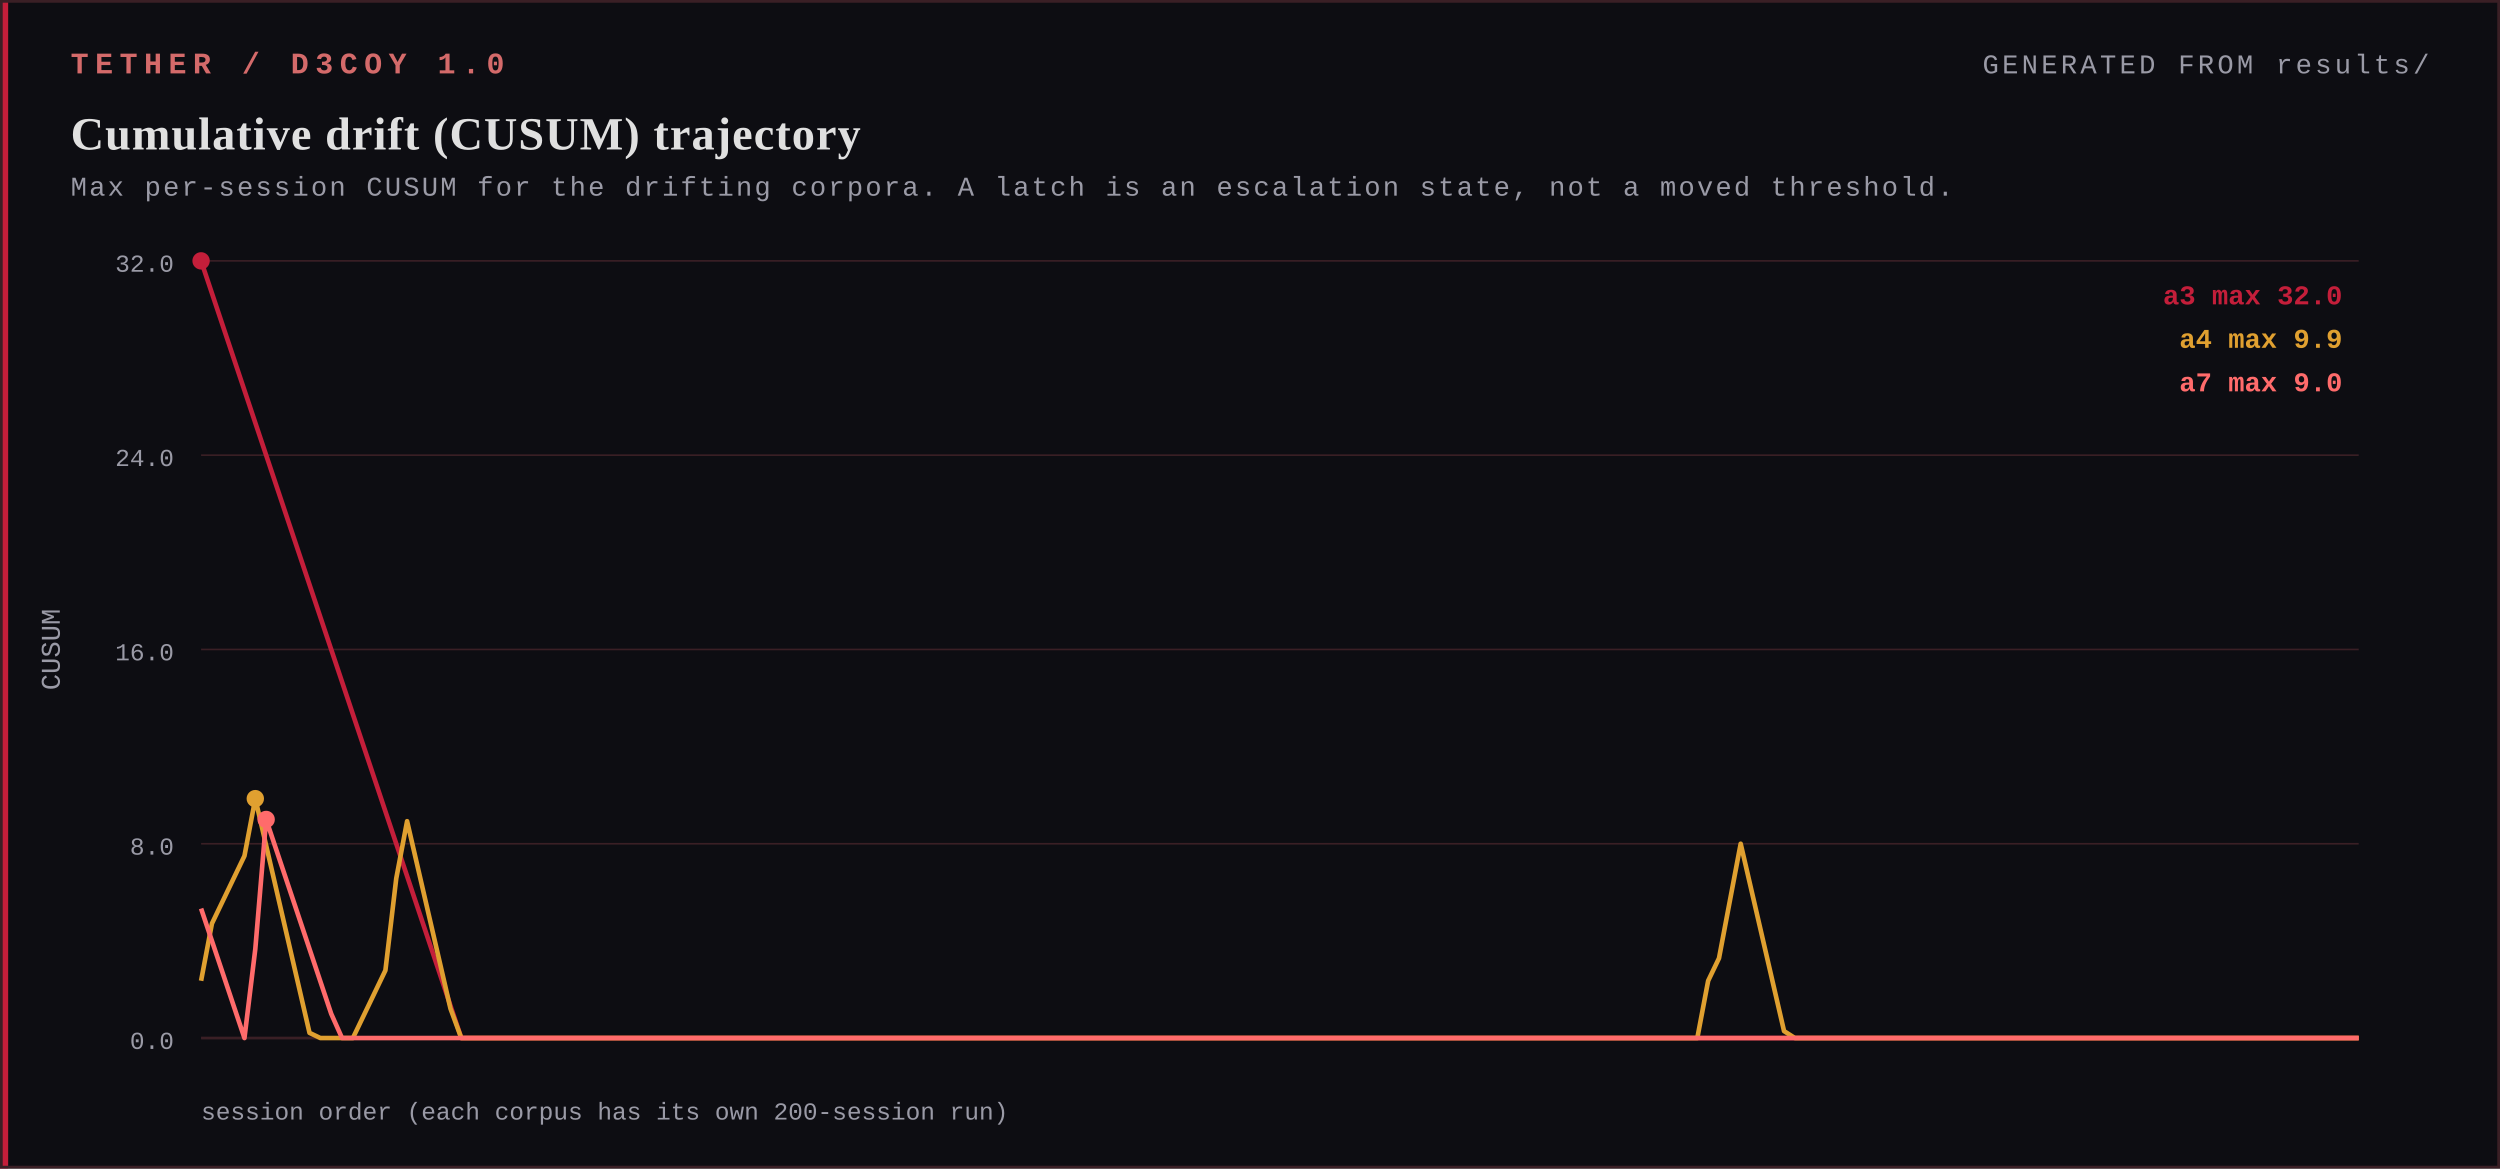
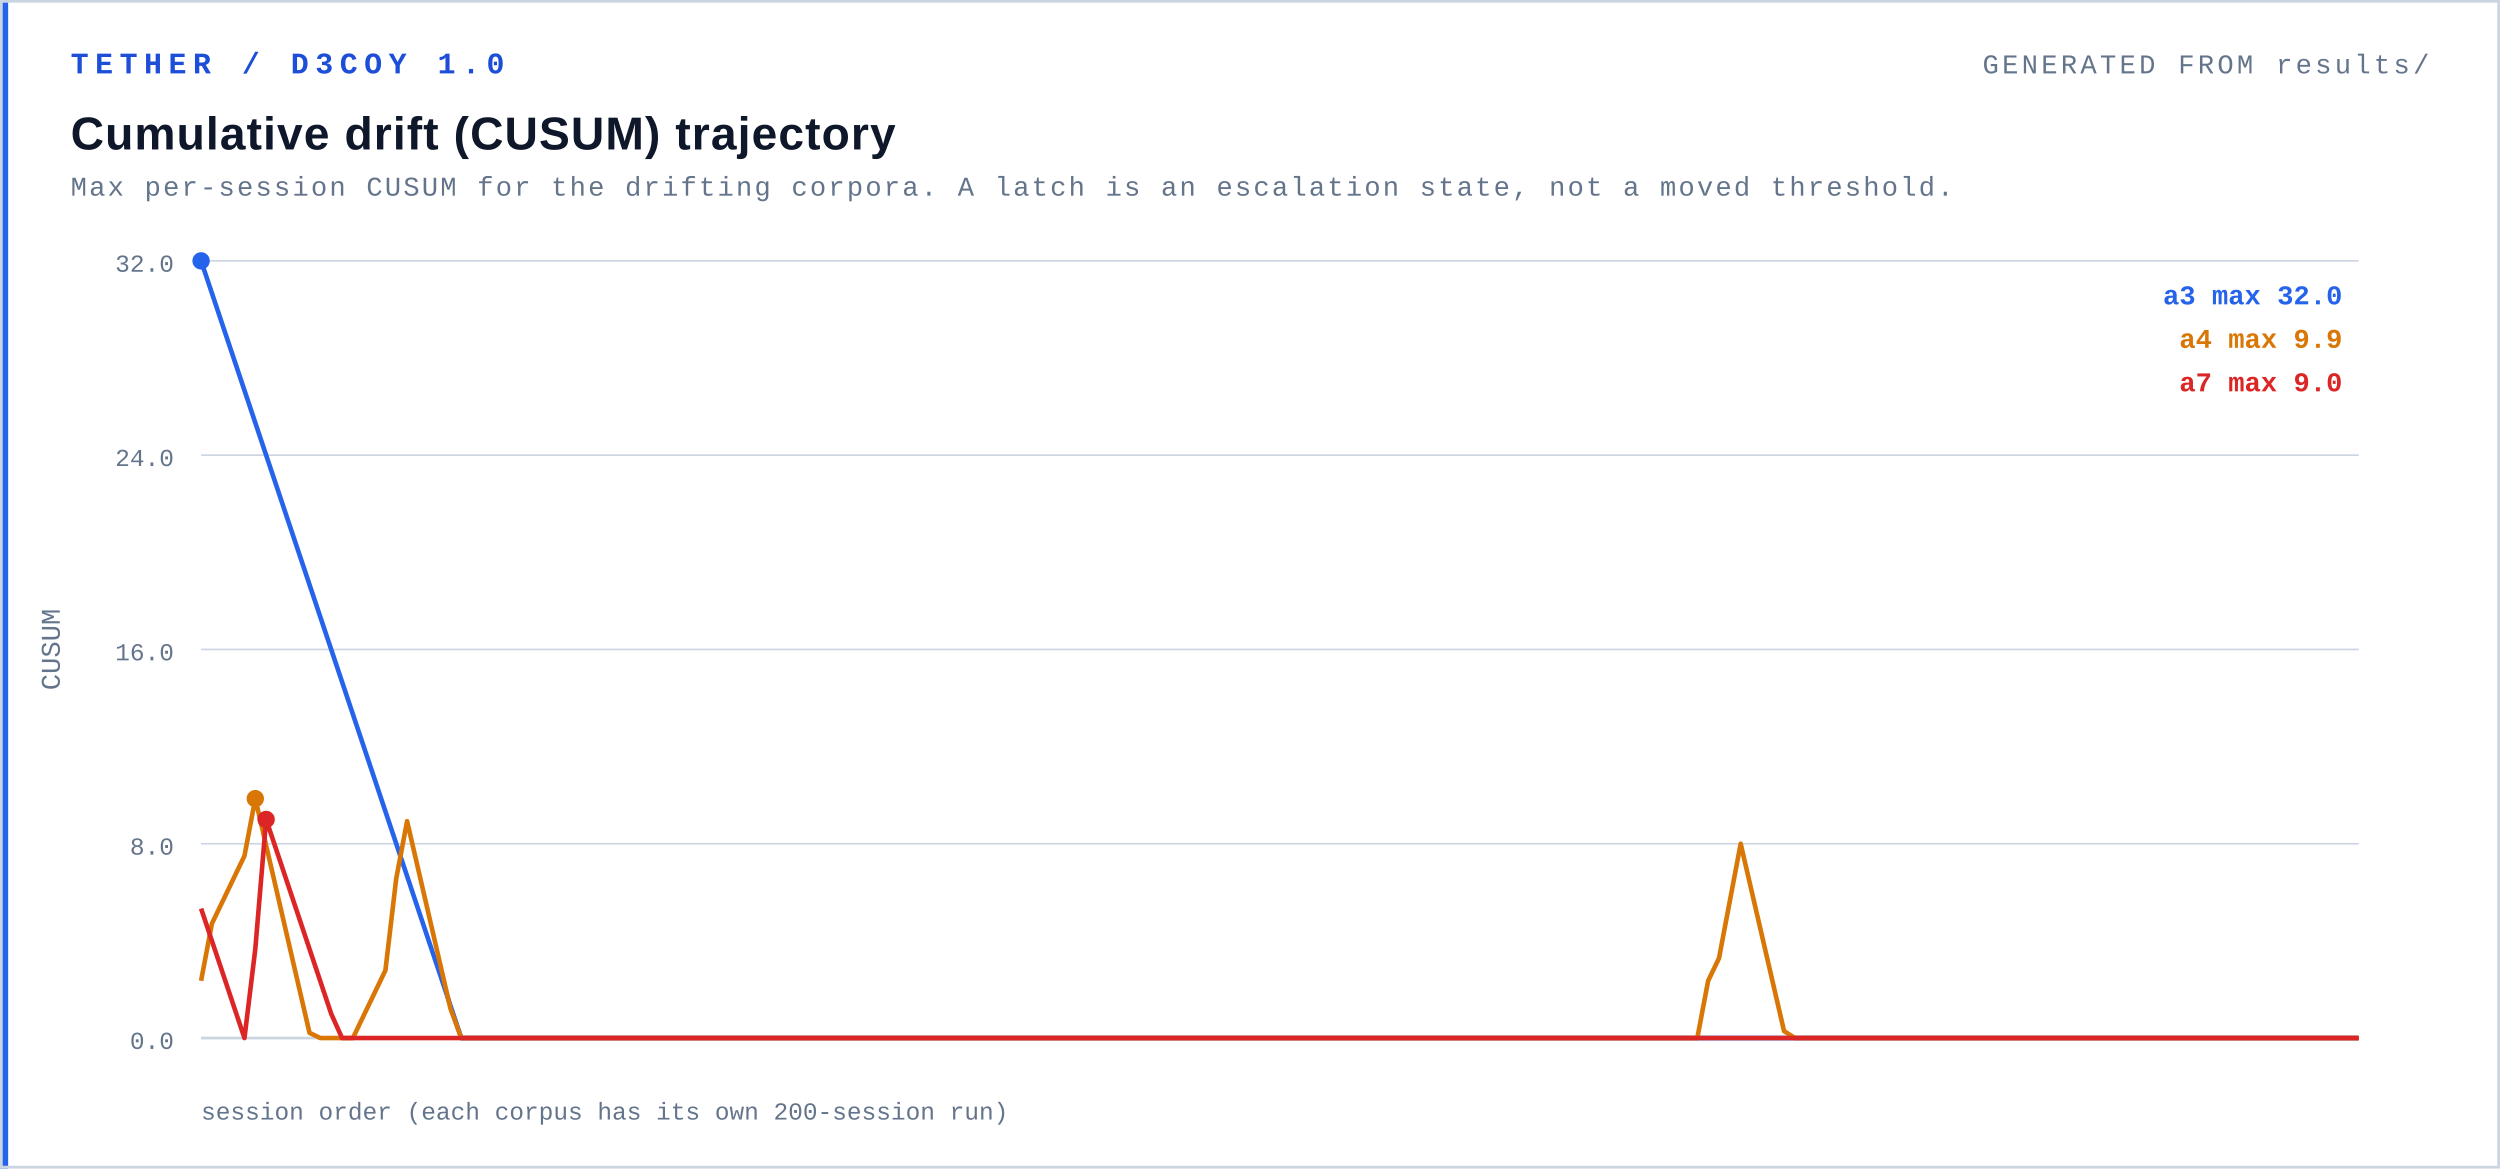
<svg xmlns="http://www.w3.org/2000/svg" viewBox="0 0 920 430" width="100%" role="img" aria-labelledby="exhibit-title" preserveAspectRatio="xMidYMid meet">
-   <rect x="0.00" y="0.00" width="920.00" height="430.00" fill="#0d0d12" />
-   <rect x="0.00" y="0.00" width="3.00" height="430.00" fill="#c41e3a" />
-   <rect x="0.50" y="0.50" width="919.00" height="429.00" fill="none" stroke="#3a1f25" stroke-width="1.0" />
-   <text x="26.00" y="27.00" font-size="11" font-family="Consolas, 'Courier New', monospace" fill="#d46a6a" text-anchor="start" font-weight="700" letter-spacing="2.4">TETHER / D3COY 1.0</text>
-   <text x="894.00" y="27.00" font-size="10" font-family="Consolas, 'Courier New', monospace" fill="#9a9aa6" text-anchor="end" font-weight="400" letter-spacing="1.2">GENERATED FROM results/</text>
-   <text x="26.00" y="55.00" font-size="17" font-family="Georgia, 'Times New Roman', serif" fill="#e0e0e0" text-anchor="start" font-weight="700" letter-spacing="0.4">Cumulative drift (CUSUM) trajectory</text>
-   <text x="26.00" y="72.00" font-size="10" font-family="Consolas, 'Courier New', monospace" fill="#9a9aa6" text-anchor="start" font-weight="400" letter-spacing="0.8">Max per-session CUSUM for the drifting corpora. A latch is an escalation state, not a moved threshold.</text>
-   <line x1="74.00" y1="382.00" x2="868.00" y2="382.00" stroke="#3a1f25" stroke-width="0.6" />
-   <text x="64.00" y="386.00" font-size="9" font-family="Consolas, 'Courier New', monospace" fill="#9a9aa6" text-anchor="end" font-weight="400">0.0</text>
-   <line x1="74.00" y1="310.50" x2="868.00" y2="310.50" stroke="#3a1f25" stroke-width="0.6" />
-   <text x="64.00" y="314.50" font-size="9" font-family="Consolas, 'Courier New', monospace" fill="#9a9aa6" text-anchor="end" font-weight="400">8.0</text>
-   <line x1="74.00" y1="239.00" x2="868.00" y2="239.00" stroke="#3a1f25" stroke-width="0.6" />
-   <text x="64.00" y="243.00" font-size="9" font-family="Consolas, 'Courier New', monospace" fill="#9a9aa6" text-anchor="end" font-weight="400">16.0</text>
-   <line x1="74.00" y1="167.50" x2="868.00" y2="167.50" stroke="#3a1f25" stroke-width="0.6" />
-   <text x="64.00" y="171.50" font-size="9" font-family="Consolas, 'Courier New', monospace" fill="#9a9aa6" text-anchor="end" font-weight="400">24.0</text>
-   <line x1="74.00" y1="96.00" x2="868.00" y2="96.00" stroke="#3a1f25" stroke-width="0.6" />
-   <text x="64.00" y="100.00" font-size="9" font-family="Consolas, 'Courier New', monospace" fill="#9a9aa6" text-anchor="end" font-weight="400">32.0</text>
-   <text x="22.00" y="239.00" font-size="10" font-family="Consolas, 'Courier New', monospace" fill="#9a9aa6" text-anchor="middle" font-weight="400" transform="rotate(-90 22 239.0)">CUSUM</text>
-   <line x1="74.00" y1="382.00" x2="868.00" y2="382.00" stroke="#3a1f25" stroke-width="1.0" />
-   <polyline points="74.00,96.00 77.99,107.91 81.98,119.84 85.97,131.75 89.96,143.66 93.95,155.59 97.94,167.50 101.93,179.41 105.92,191.34 109.91,203.25 113.90,215.16 117.89,227.09 121.88,239.00 125.87,250.91 129.86,262.84 133.85,274.75 137.84,286.66 141.83,298.59 145.82,310.50 149.81,322.41 153.80,334.34 157.79,346.25 161.78,358.16 165.77,370.09 169.76,382.00 173.75,382.00 177.74,382.00 181.73,382.00 185.72,382.00 189.71,382.00 193.70,382.00 197.69,382.00 201.68,382.00 205.67,382.00 209.66,382.00 213.65,382.00 217.64,382.00 221.63,382.00 225.62,382.00 229.61,382.00 233.60,382.00 237.59,382.00 241.58,382.00 245.57,382.00 249.56,382.00 253.55,382.00 257.54,382.00 261.53,382.00 265.52,382.00 269.51,382.00 273.50,382.00 277.49,382.00 281.48,382.00 285.47,382.00 289.46,382.00 293.45,382.00 297.44,382.00 301.43,382.00 305.42,382.00 309.41,382.00 313.40,382.00 317.39,382.00 321.38,382.00 325.37,382.00 329.36,382.00 333.35,382.00 337.34,382.00 341.33,382.00 345.32,382.00 349.31,382.00 353.30,382.00 357.29,382.00 361.28,382.00 365.27,382.00 369.26,382.00 373.25,382.00 377.24,382.00 381.23,382.00 385.22,382.00 389.21,382.00 393.20,382.00 397.19,382.00 401.18,382.00 405.17,382.00 409.16,382.00 413.15,382.00 417.14,382.00 421.13,382.00 425.12,382.00 429.11,382.00 433.10,382.00 437.09,382.00 441.08,382.00 445.07,382.00 449.06,382.00 453.05,382.00 457.04,382.00 461.03,382.00 465.02,382.00 469.01,382.00 472.99,382.00 476.98,382.00 480.97,382.00 484.96,382.00 488.95,382.00 492.94,382.00 496.93,382.00 500.92,382.00 504.91,382.00 508.90,382.00 512.89,382.00 516.88,382.00 520.87,382.00 524.86,382.00 528.85,382.00 532.84,382.00 536.83,382.00 540.82,382.00 544.81,382.00 548.80,382.00 552.79,382.00 556.78,382.00 560.77,382.00 564.76,382.00 568.75,382.00 572.74,382.00 576.73,382.00 580.72,382.00 584.71,382.00 588.70,382.00 592.69,382.00 596.68,382.00 600.67,382.00 604.66,382.00 608.65,382.00 612.64,382.00 616.63,382.00 620.62,382.00 624.61,382.00 628.60,382.00 632.59,382.00 636.58,382.00 640.57,382.00 644.56,382.00 648.55,382.00 652.54,382.00 656.53,382.00 660.52,382.00 664.51,382.00 668.50,382.00 672.49,382.00 676.48,382.00 680.47,382.00 684.46,382.00 688.45,382.00 692.44,382.00 696.43,382.00 700.42,382.00 704.41,382.00 708.40,382.00 712.39,382.00 716.38,382.00 720.37,382.00 724.36,382.00 728.35,382.00 732.34,382.00 736.33,382.00 740.32,382.00 744.31,382.00 748.30,382.00 752.29,382.00 756.28,382.00 760.27,382.00 764.26,382.00 768.25,382.00 772.24,382.00 776.23,382.00 780.22,382.00 784.21,382.00 788.20,382.00 792.19,382.00 796.18,382.00 800.17,382.00 804.16,382.00 808.15,382.00 812.14,382.00 816.13,382.00 820.12,382.00 824.11,382.00 828.10,382.00 832.09,382.00 836.08,382.00 840.07,382.00 844.06,382.00 848.05,382.00 852.04,382.00 856.03,382.00 860.02,382.00 864.01,382.00 868.00,382.00" fill="none" stroke="#c41e3a" stroke-width="1.7" stroke-linejoin="round" />
-   <circle cx="74.00" cy="96.00" r="3.2" fill="#c41e3a" />
-   <text x="862.00" y="112.00" font-size="10" font-family="Consolas, 'Courier New', monospace" fill="#c41e3a" text-anchor="end" font-weight="700">a3 max 32.0</text>
-   <polyline points="74.00,360.93 77.99,339.87 81.98,331.57 85.97,323.27 89.96,314.97 93.95,293.90 97.94,311.13 101.93,328.38 105.92,345.62 109.91,362.85 113.90,380.09 117.89,382.00 121.88,382.00 125.87,382.00 129.86,382.00 133.85,373.70 137.84,365.40 141.83,357.10 145.82,323.27 149.81,302.20 153.80,319.44 157.79,336.68 161.78,353.91 165.77,371.15 169.76,382.00 173.75,382.00 177.74,382.00 181.73,382.00 185.72,382.00 189.71,382.00 193.70,382.00 197.69,382.00 201.68,382.00 205.67,382.00 209.66,382.00 213.65,382.00 217.64,382.00 221.63,382.00 225.62,382.00 229.61,382.00 233.60,382.00 237.59,382.00 241.58,382.00 245.57,382.00 249.56,382.00 253.55,382.00 257.54,382.00 261.53,382.00 265.52,382.00 269.51,382.00 273.50,382.00 277.49,382.00 281.48,382.00 285.47,382.00 289.46,382.00 293.45,382.00 297.44,382.00 301.43,382.00 305.42,382.00 309.41,382.00 313.40,382.00 317.39,382.00 321.38,382.00 325.37,382.00 329.36,382.00 333.35,382.00 337.34,382.00 341.33,382.00 345.32,382.00 349.31,382.00 353.30,382.00 357.29,382.00 361.28,382.00 365.27,382.00 369.26,382.00 373.25,382.00 377.24,382.00 381.23,382.00 385.22,382.00 389.21,382.00 393.20,382.00 397.19,382.00 401.18,382.00 405.17,382.00 409.16,382.00 413.15,382.00 417.14,382.00 421.13,382.00 425.12,382.00 429.11,382.00 433.10,382.00 437.09,382.00 441.08,382.00 445.07,382.00 449.06,382.00 453.05,382.00 457.04,382.00 461.03,382.00 465.02,382.00 469.01,382.00 472.99,382.00 476.98,382.00 480.97,382.00 484.96,382.00 488.95,382.00 492.94,382.00 496.93,382.00 500.92,382.00 504.91,382.00 508.90,382.00 512.89,382.00 516.88,382.00 520.87,382.00 524.86,382.00 528.85,382.00 532.84,382.00 536.83,382.00 540.82,382.00 544.81,382.00 548.80,382.00 552.79,382.00 556.78,382.00 560.77,382.00 564.76,382.00 568.75,382.00 572.74,382.00 576.73,382.00 580.72,382.00 584.71,382.00 588.70,382.00 592.69,382.00 596.68,382.00 600.67,382.00 604.66,382.00 608.65,382.00 612.64,382.00 616.63,382.00 620.62,382.00 624.61,382.00 628.60,360.93 632.59,352.63 636.58,331.57 640.57,310.50 644.56,327.74 648.55,344.97 652.54,362.21 656.53,379.44 660.52,382.00 664.51,382.00 668.50,382.00 672.49,382.00 676.48,382.00 680.47,382.00 684.46,382.00 688.45,382.00 692.44,382.00 696.43,382.00 700.42,382.00 704.41,382.00 708.40,382.00 712.39,382.00 716.38,382.00 720.37,382.00 724.36,382.00 728.35,382.00 732.34,382.00 736.33,382.00 740.32,382.00 744.31,382.00 748.30,382.00 752.29,382.00 756.28,382.00 760.27,382.00 764.26,382.00 768.25,382.00 772.24,382.00 776.23,382.00 780.22,382.00 784.21,382.00 788.20,382.00 792.19,382.00 796.18,382.00 800.17,382.00 804.16,382.00 808.15,382.00 812.14,382.00 816.13,382.00 820.12,382.00 824.11,382.00 828.10,382.00 832.09,382.00 836.08,382.00 840.07,382.00 844.06,382.00 848.05,382.00 852.04,382.00 856.03,382.00 860.02,382.00 864.01,382.00 868.00,382.00" fill="none" stroke="#e0a030" stroke-width="1.7" stroke-linejoin="round" />
-   <circle cx="93.95" cy="293.90" r="3.2" fill="#e0a030" />
-   <text x="862.00" y="128.00" font-size="10" font-family="Consolas, 'Courier New', monospace" fill="#e0a030" text-anchor="end" font-weight="700">a4 max 9.9</text>
-   <polyline points="74.00,334.34 77.99,346.25 81.98,358.16 85.97,370.09 89.96,382.00 93.95,349.23 97.94,301.56 101.93,313.48 105.92,325.40 109.91,337.31 113.90,349.23 117.89,361.15 121.88,373.06 125.87,382.00 129.86,382.00 133.85,382.00 137.84,382.00 141.83,382.00 145.82,382.00 149.81,382.00 153.80,382.00 157.79,382.00 161.78,382.00 165.77,382.00 169.76,382.00 173.75,382.00 177.74,382.00 181.73,382.00 185.72,382.00 189.71,382.00 193.70,382.00 197.69,382.00 201.68,382.00 205.67,382.00 209.66,382.00 213.65,382.00 217.64,382.00 221.63,382.00 225.62,382.00 229.61,382.00 233.60,382.00 237.59,382.00 241.58,382.00 245.57,382.00 249.56,382.00 253.55,382.00 257.54,382.00 261.53,382.00 265.52,382.00 269.51,382.00 273.50,382.00 277.49,382.00 281.48,382.00 285.47,382.00 289.46,382.00 293.45,382.00 297.44,382.00 301.43,382.00 305.42,382.00 309.41,382.00 313.40,382.00 317.39,382.00 321.38,382.00 325.37,382.00 329.36,382.00 333.35,382.00 337.34,382.00 341.33,382.00 345.32,382.00 349.31,382.00 353.30,382.00 357.29,382.00 361.28,382.00 365.27,382.00 369.26,382.00 373.25,382.00 377.24,382.00 381.23,382.00 385.22,382.00 389.21,382.00 393.20,382.00 397.19,382.00 401.18,382.00 405.17,382.00 409.16,382.00 413.15,382.00 417.14,382.00 421.13,382.00 425.12,382.00 429.11,382.00 433.10,382.00 437.09,382.00 441.08,382.00 445.07,382.00 449.06,382.00 453.05,382.00 457.04,382.00 461.03,382.00 465.02,382.00 469.01,382.00 472.99,382.00 476.98,382.00 480.97,382.00 484.96,382.00 488.95,382.00 492.94,382.00 496.93,382.00 500.92,382.00 504.91,382.00 508.90,382.00 512.89,382.00 516.88,382.00 520.87,382.00 524.86,382.00 528.85,382.00 532.84,382.00 536.83,382.00 540.82,382.00 544.81,382.00 548.80,382.00 552.79,382.00 556.78,382.00 560.77,382.00 564.76,382.00 568.75,382.00 572.74,382.00 576.73,382.00 580.72,382.00 584.71,382.00 588.70,382.00 592.69,382.00 596.68,382.00 600.67,382.00 604.66,382.00 608.65,382.00 612.64,382.00 616.63,382.00 620.62,382.00 624.61,382.00 628.60,382.00 632.59,382.00 636.58,382.00 640.57,382.00 644.56,382.00 648.55,382.00 652.54,382.00 656.53,382.00 660.52,382.00 664.51,382.00 668.50,382.00 672.49,382.00 676.48,382.00 680.47,382.00 684.46,382.00 688.45,382.00 692.44,382.00 696.43,382.00 700.42,382.00 704.41,382.00 708.40,382.00 712.39,382.00 716.38,382.00 720.37,382.00 724.36,382.00 728.35,382.00 732.34,382.00 736.33,382.00 740.32,382.00 744.31,382.00 748.30,382.00 752.29,382.00 756.28,382.00 760.27,382.00 764.26,382.00 768.25,382.00 772.24,382.00 776.23,382.00 780.22,382.00 784.21,382.00 788.20,382.00 792.19,382.00 796.18,382.00 800.17,382.00 804.16,382.00 808.15,382.00 812.14,382.00 816.13,382.00 820.12,382.00 824.11,382.00 828.10,382.00 832.09,382.00 836.08,382.00 840.07,382.00 844.06,382.00 848.05,382.00 852.04,382.00 856.03,382.00 860.02,382.00 864.01,382.00 868.00,382.00" fill="none" stroke="#ff6b6b" stroke-width="1.7" stroke-linejoin="round" />
-   <circle cx="97.94" cy="301.56" r="3.2" fill="#ff6b6b" />
-   <text x="862.00" y="144.00" font-size="10" font-family="Consolas, 'Courier New', monospace" fill="#ff6b6b" text-anchor="end" font-weight="700">a7 max 9.0</text>
-   <text x="74.00" y="412.00" font-size="9" font-family="Consolas, 'Courier New', monospace" fill="#9a9aa6" text-anchor="start" font-weight="400">session order (each corpus has its own 200-session run)</text>
+   <rect x="0.00" y="0.00" width="920.00" height="430.00" fill="#ffffff" />
+   <rect x="0.00" y="0.00" width="3.00" height="430.00" fill="#2563eb" />
+   <rect x="0.50" y="0.50" width="919.00" height="429.00" fill="none" stroke="#cbd5e1" stroke-width="1.0" />
+   <text x="26.00" y="27.00" font-size="11" font-family="Consolas, 'Courier New', monospace" fill="#1d4ed8" text-anchor="start" font-weight="700" letter-spacing="2.4">TETHER / D3COY 1.0</text>
+   <text x="894.00" y="27.00" font-size="10" font-family="Consolas, 'Courier New', monospace" fill="#64748b" text-anchor="end" font-weight="400" letter-spacing="1.2">GENERATED FROM results/</text>
+   <text x="26.00" y="55.00" font-size="17" font-family="ui-sans-serif, system-ui, -apple-system, 'Segoe UI', Arial, sans-serif" fill="#0f172a" text-anchor="start" font-weight="700" letter-spacing="0.4">Cumulative drift (CUSUM) trajectory</text>
+   <text x="26.00" y="72.00" font-size="10" font-family="Consolas, 'Courier New', monospace" fill="#64748b" text-anchor="start" font-weight="400" letter-spacing="0.8">Max per-session CUSUM for the drifting corpora. A latch is an escalation state, not a moved threshold.</text>
+   <line x1="74.00" y1="382.00" x2="868.00" y2="382.00" stroke="#cbd5e1" stroke-width="0.6" />
+   <text x="64.00" y="386.00" font-size="9" font-family="Consolas, 'Courier New', monospace" fill="#64748b" text-anchor="end" font-weight="400">0.0</text>
+   <line x1="74.00" y1="310.50" x2="868.00" y2="310.50" stroke="#cbd5e1" stroke-width="0.6" />
+   <text x="64.00" y="314.50" font-size="9" font-family="Consolas, 'Courier New', monospace" fill="#64748b" text-anchor="end" font-weight="400">8.0</text>
+   <line x1="74.00" y1="239.00" x2="868.00" y2="239.00" stroke="#cbd5e1" stroke-width="0.6" />
+   <text x="64.00" y="243.00" font-size="9" font-family="Consolas, 'Courier New', monospace" fill="#64748b" text-anchor="end" font-weight="400">16.0</text>
+   <line x1="74.00" y1="167.50" x2="868.00" y2="167.50" stroke="#cbd5e1" stroke-width="0.6" />
+   <text x="64.00" y="171.50" font-size="9" font-family="Consolas, 'Courier New', monospace" fill="#64748b" text-anchor="end" font-weight="400">24.0</text>
+   <line x1="74.00" y1="96.00" x2="868.00" y2="96.00" stroke="#cbd5e1" stroke-width="0.6" />
+   <text x="64.00" y="100.00" font-size="9" font-family="Consolas, 'Courier New', monospace" fill="#64748b" text-anchor="end" font-weight="400">32.0</text>
+   <text x="22.00" y="239.00" font-size="10" font-family="Consolas, 'Courier New', monospace" fill="#64748b" text-anchor="middle" font-weight="400" transform="rotate(-90 22 239.0)">CUSUM</text>
+   <line x1="74.00" y1="382.00" x2="868.00" y2="382.00" stroke="#cbd5e1" stroke-width="1.0" />
+   <polyline points="74.00,96.00 77.99,107.91 81.98,119.84 85.97,131.75 89.96,143.66 93.95,155.59 97.94,167.50 101.93,179.41 105.92,191.34 109.91,203.25 113.90,215.16 117.89,227.09 121.88,239.00 125.87,250.91 129.86,262.84 133.85,274.75 137.84,286.66 141.83,298.59 145.82,310.50 149.81,322.41 153.80,334.34 157.79,346.25 161.78,358.16 165.77,370.09 169.76,382.00 173.75,382.00 177.74,382.00 181.73,382.00 185.72,382.00 189.71,382.00 193.70,382.00 197.69,382.00 201.68,382.00 205.67,382.00 209.66,382.00 213.65,382.00 217.64,382.00 221.63,382.00 225.62,382.00 229.61,382.00 233.60,382.00 237.59,382.00 241.58,382.00 245.57,382.00 249.56,382.00 253.55,382.00 257.54,382.00 261.53,382.00 265.52,382.00 269.51,382.00 273.50,382.00 277.49,382.00 281.48,382.00 285.47,382.00 289.46,382.00 293.45,382.00 297.44,382.00 301.43,382.00 305.42,382.00 309.41,382.00 313.40,382.00 317.39,382.00 321.38,382.00 325.37,382.00 329.36,382.00 333.35,382.00 337.34,382.00 341.33,382.00 345.32,382.00 349.31,382.00 353.30,382.00 357.29,382.00 361.28,382.00 365.27,382.00 369.26,382.00 373.25,382.00 377.24,382.00 381.23,382.00 385.22,382.00 389.21,382.00 393.20,382.00 397.19,382.00 401.18,382.00 405.17,382.00 409.16,382.00 413.15,382.00 417.14,382.00 421.13,382.00 425.12,382.00 429.11,382.00 433.10,382.00 437.09,382.00 441.08,382.00 445.07,382.00 449.06,382.00 453.05,382.00 457.04,382.00 461.03,382.00 465.02,382.00 469.01,382.00 472.99,382.00 476.98,382.00 480.97,382.00 484.96,382.00 488.95,382.00 492.94,382.00 496.93,382.00 500.92,382.00 504.91,382.00 508.90,382.00 512.89,382.00 516.88,382.00 520.87,382.00 524.86,382.00 528.85,382.00 532.84,382.00 536.83,382.00 540.82,382.00 544.81,382.00 548.80,382.00 552.79,382.00 556.78,382.00 560.77,382.00 564.76,382.00 568.75,382.00 572.74,382.00 576.73,382.00 580.72,382.00 584.71,382.00 588.70,382.00 592.69,382.00 596.68,382.00 600.67,382.00 604.66,382.00 608.65,382.00 612.64,382.00 616.63,382.00 620.62,382.00 624.61,382.00 628.60,382.00 632.59,382.00 636.58,382.00 640.57,382.00 644.56,382.00 648.55,382.00 652.54,382.00 656.53,382.00 660.52,382.00 664.51,382.00 668.50,382.00 672.49,382.00 676.48,382.00 680.47,382.00 684.46,382.00 688.45,382.00 692.44,382.00 696.43,382.00 700.42,382.00 704.41,382.00 708.40,382.00 712.39,382.00 716.38,382.00 720.37,382.00 724.36,382.00 728.35,382.00 732.34,382.00 736.33,382.00 740.32,382.00 744.31,382.00 748.30,382.00 752.29,382.00 756.28,382.00 760.27,382.00 764.26,382.00 768.25,382.00 772.24,382.00 776.23,382.00 780.22,382.00 784.21,382.00 788.20,382.00 792.19,382.00 796.18,382.00 800.17,382.00 804.16,382.00 808.15,382.00 812.14,382.00 816.13,382.00 820.12,382.00 824.11,382.00 828.10,382.00 832.09,382.00 836.08,382.00 840.07,382.00 844.06,382.00 848.05,382.00 852.04,382.00 856.03,382.00 860.02,382.00 864.01,382.00 868.00,382.00" fill="none" stroke="#2563eb" stroke-width="1.7" stroke-linejoin="round" />
+   <circle cx="74.00" cy="96.00" r="3.2" fill="#2563eb" />
+   <text x="862.00" y="112.00" font-size="10" font-family="Consolas, 'Courier New', monospace" fill="#2563eb" text-anchor="end" font-weight="700">a3 max 32.0</text>
+   <polyline points="74.00,360.93 77.99,339.87 81.98,331.57 85.97,323.27 89.96,314.97 93.95,293.90 97.94,311.13 101.93,328.38 105.92,345.62 109.91,362.85 113.90,380.09 117.89,382.00 121.88,382.00 125.87,382.00 129.86,382.00 133.85,373.70 137.84,365.40 141.83,357.10 145.82,323.27 149.81,302.20 153.80,319.44 157.79,336.68 161.78,353.91 165.77,371.15 169.76,382.00 173.75,382.00 177.74,382.00 181.73,382.00 185.72,382.00 189.71,382.00 193.70,382.00 197.69,382.00 201.68,382.00 205.67,382.00 209.66,382.00 213.65,382.00 217.64,382.00 221.63,382.00 225.62,382.00 229.61,382.00 233.60,382.00 237.59,382.00 241.58,382.00 245.57,382.00 249.56,382.00 253.55,382.00 257.54,382.00 261.53,382.00 265.52,382.00 269.51,382.00 273.50,382.00 277.49,382.00 281.48,382.00 285.47,382.00 289.46,382.00 293.45,382.00 297.44,382.00 301.43,382.00 305.42,382.00 309.41,382.00 313.40,382.00 317.39,382.00 321.38,382.00 325.37,382.00 329.36,382.00 333.35,382.00 337.34,382.00 341.33,382.00 345.32,382.00 349.31,382.00 353.30,382.00 357.29,382.00 361.28,382.00 365.27,382.00 369.26,382.00 373.25,382.00 377.24,382.00 381.23,382.00 385.22,382.00 389.21,382.00 393.20,382.00 397.19,382.00 401.18,382.00 405.17,382.00 409.16,382.00 413.15,382.00 417.14,382.00 421.13,382.00 425.12,382.00 429.11,382.00 433.10,382.00 437.09,382.00 441.08,382.00 445.07,382.00 449.06,382.00 453.05,382.00 457.04,382.00 461.03,382.00 465.02,382.00 469.01,382.00 472.99,382.00 476.98,382.00 480.97,382.00 484.96,382.00 488.95,382.00 492.94,382.00 496.93,382.00 500.92,382.00 504.91,382.00 508.90,382.00 512.89,382.00 516.88,382.00 520.87,382.00 524.86,382.00 528.85,382.00 532.84,382.00 536.83,382.00 540.82,382.00 544.81,382.00 548.80,382.00 552.79,382.00 556.78,382.00 560.77,382.00 564.76,382.00 568.75,382.00 572.74,382.00 576.73,382.00 580.72,382.00 584.71,382.00 588.70,382.00 592.69,382.00 596.68,382.00 600.67,382.00 604.66,382.00 608.65,382.00 612.64,382.00 616.63,382.00 620.62,382.00 624.61,382.00 628.60,360.93 632.59,352.63 636.58,331.57 640.57,310.50 644.56,327.74 648.55,344.97 652.54,362.21 656.53,379.44 660.52,382.00 664.51,382.00 668.50,382.00 672.49,382.00 676.48,382.00 680.47,382.00 684.46,382.00 688.45,382.00 692.44,382.00 696.43,382.00 700.42,382.00 704.41,382.00 708.40,382.00 712.39,382.00 716.38,382.00 720.37,382.00 724.36,382.00 728.35,382.00 732.34,382.00 736.33,382.00 740.32,382.00 744.31,382.00 748.30,382.00 752.29,382.00 756.28,382.00 760.27,382.00 764.26,382.00 768.25,382.00 772.24,382.00 776.23,382.00 780.22,382.00 784.21,382.00 788.20,382.00 792.19,382.00 796.18,382.00 800.17,382.00 804.16,382.00 808.15,382.00 812.14,382.00 816.13,382.00 820.12,382.00 824.11,382.00 828.10,382.00 832.09,382.00 836.08,382.00 840.07,382.00 844.06,382.00 848.05,382.00 852.04,382.00 856.03,382.00 860.02,382.00 864.01,382.00 868.00,382.00" fill="none" stroke="#d97706" stroke-width="1.7" stroke-linejoin="round" />
+   <circle cx="93.95" cy="293.90" r="3.2" fill="#d97706" />
+   <text x="862.00" y="128.00" font-size="10" font-family="Consolas, 'Courier New', monospace" fill="#d97706" text-anchor="end" font-weight="700">a4 max 9.9</text>
+   <polyline points="74.00,334.34 77.99,346.25 81.98,358.16 85.97,370.09 89.96,382.00 93.95,349.23 97.94,301.56 101.93,313.48 105.92,325.40 109.91,337.31 113.90,349.23 117.89,361.15 121.88,373.06 125.87,382.00 129.86,382.00 133.85,382.00 137.84,382.00 141.83,382.00 145.82,382.00 149.81,382.00 153.80,382.00 157.79,382.00 161.78,382.00 165.77,382.00 169.76,382.00 173.75,382.00 177.74,382.00 181.73,382.00 185.72,382.00 189.71,382.00 193.70,382.00 197.69,382.00 201.68,382.00 205.67,382.00 209.66,382.00 213.65,382.00 217.64,382.00 221.63,382.00 225.62,382.00 229.61,382.00 233.60,382.00 237.59,382.00 241.58,382.00 245.57,382.00 249.56,382.00 253.55,382.00 257.54,382.00 261.53,382.00 265.52,382.00 269.51,382.00 273.50,382.00 277.49,382.00 281.48,382.00 285.47,382.00 289.46,382.00 293.45,382.00 297.44,382.00 301.43,382.00 305.42,382.00 309.41,382.00 313.40,382.00 317.39,382.00 321.38,382.00 325.37,382.00 329.36,382.00 333.35,382.00 337.34,382.00 341.33,382.00 345.32,382.00 349.31,382.00 353.30,382.00 357.29,382.00 361.28,382.00 365.27,382.00 369.26,382.00 373.25,382.00 377.24,382.00 381.23,382.00 385.22,382.00 389.21,382.00 393.20,382.00 397.19,382.00 401.18,382.00 405.17,382.00 409.16,382.00 413.15,382.00 417.14,382.00 421.13,382.00 425.12,382.00 429.11,382.00 433.10,382.00 437.09,382.00 441.08,382.00 445.07,382.00 449.06,382.00 453.05,382.00 457.04,382.00 461.03,382.00 465.02,382.00 469.01,382.00 472.99,382.00 476.98,382.00 480.97,382.00 484.96,382.00 488.95,382.00 492.94,382.00 496.93,382.00 500.92,382.00 504.91,382.00 508.90,382.00 512.89,382.00 516.88,382.00 520.87,382.00 524.86,382.00 528.85,382.00 532.84,382.00 536.83,382.00 540.82,382.00 544.81,382.00 548.80,382.00 552.79,382.00 556.78,382.00 560.77,382.00 564.76,382.00 568.75,382.00 572.74,382.00 576.73,382.00 580.72,382.00 584.71,382.00 588.70,382.00 592.69,382.00 596.68,382.00 600.67,382.00 604.66,382.00 608.65,382.00 612.64,382.00 616.63,382.00 620.62,382.00 624.61,382.00 628.60,382.00 632.59,382.00 636.58,382.00 640.57,382.00 644.56,382.00 648.55,382.00 652.54,382.00 656.53,382.00 660.52,382.00 664.51,382.00 668.50,382.00 672.49,382.00 676.48,382.00 680.47,382.00 684.46,382.00 688.45,382.00 692.44,382.00 696.43,382.00 700.42,382.00 704.41,382.00 708.40,382.00 712.39,382.00 716.38,382.00 720.37,382.00 724.36,382.00 728.35,382.00 732.34,382.00 736.33,382.00 740.32,382.00 744.31,382.00 748.30,382.00 752.29,382.00 756.28,382.00 760.27,382.00 764.26,382.00 768.25,382.00 772.24,382.00 776.23,382.00 780.22,382.00 784.21,382.00 788.20,382.00 792.19,382.00 796.18,382.00 800.17,382.00 804.16,382.00 808.15,382.00 812.14,382.00 816.13,382.00 820.12,382.00 824.11,382.00 828.10,382.00 832.09,382.00 836.08,382.00 840.07,382.00 844.06,382.00 848.05,382.00 852.04,382.00 856.03,382.00 860.02,382.00 864.01,382.00 868.00,382.00" fill="none" stroke="#dc2626" stroke-width="1.7" stroke-linejoin="round" />
+   <circle cx="97.94" cy="301.56" r="3.2" fill="#dc2626" />
+   <text x="862.00" y="144.00" font-size="10" font-family="Consolas, 'Courier New', monospace" fill="#dc2626" text-anchor="end" font-weight="700">a7 max 9.0</text>
+   <text x="74.00" y="412.00" font-size="9" font-family="Consolas, 'Courier New', monospace" fill="#64748b" text-anchor="start" font-weight="400">session order (each corpus has its own 200-session run)</text>
</svg>
